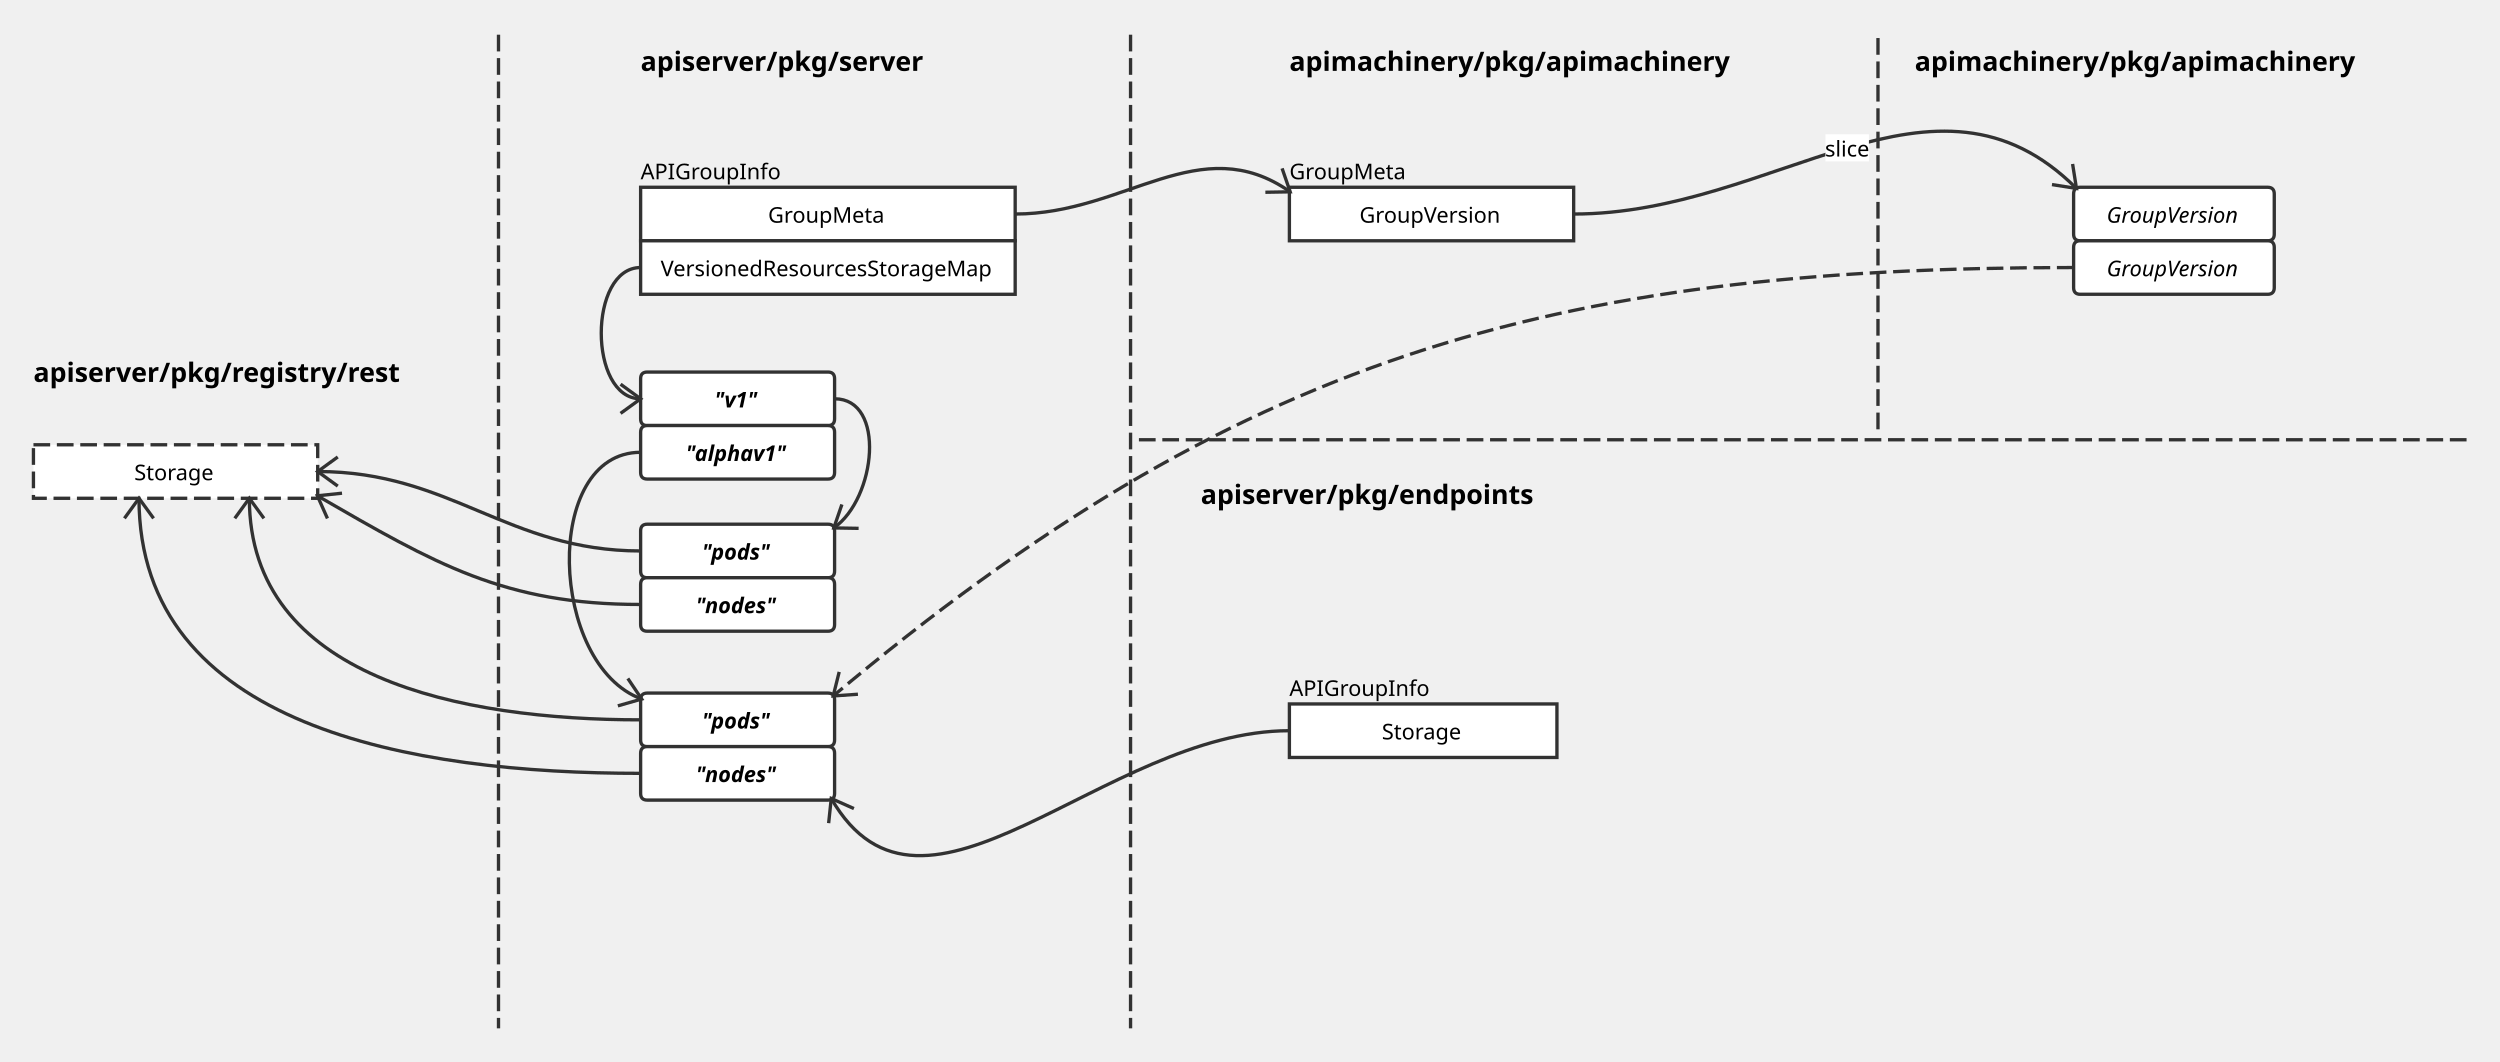
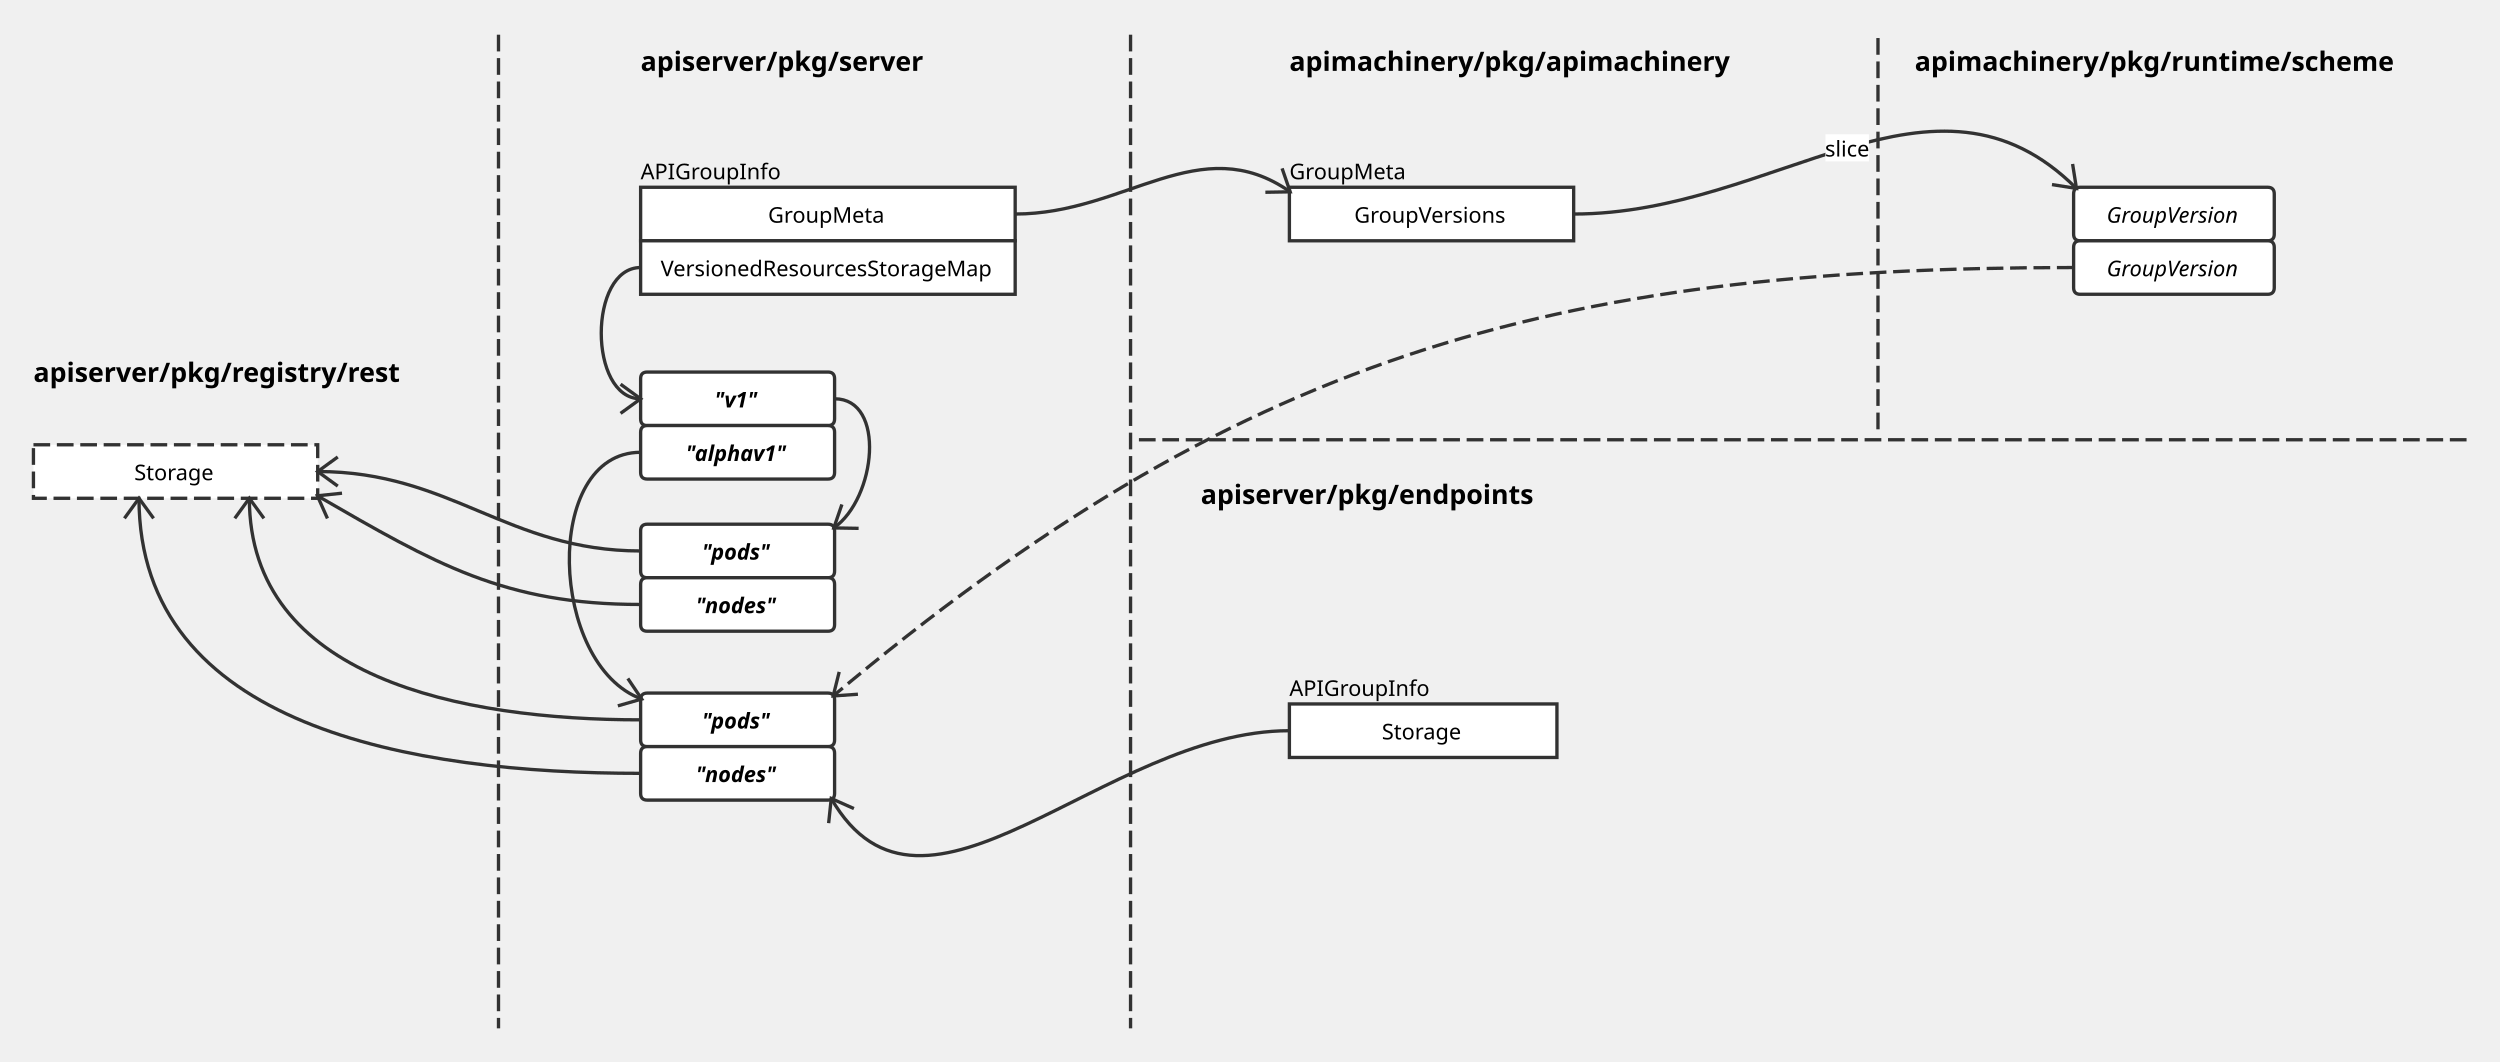
<svg xmlns="http://www.w3.org/2000/svg" id="processonSvg1000" viewBox="21.875 27.0 1495.125 635.0" width="1495.125" height="635.0">
  <defs id="ProcessOnDefs1001">
    <marker id="ProcessOnMarker1035" markerUnits="userSpaceOnUse" orient="auto" markerWidth="14.289" markerHeight="19.055" viewBox="-0.588 -0.809 14.289 19.055" refX="12.0" refY="8.719">
      <path id="ProcessOnPath1036" d="M0 0L12.0 8.719L0 17.437" stroke="#323232" stroke-width="2.0" fill="none" transform="matrix(1.0,0.0,0.0,1.0,0.0,0.0)" />
    </marker>
    <marker id="ProcessOnMarker1039" markerUnits="userSpaceOnUse" orient="auto" markerWidth="14.289" markerHeight="19.055" viewBox="-0.588 -0.809 14.289 19.055" refX="12.0" refY="8.719">
      <path id="ProcessOnPath1040" d="M0 0L12.0 8.719L0 17.437" stroke="#323232" stroke-width="2.0" fill="none" transform="matrix(1.0,0.0,0.0,1.0,0.0,0.0)" />
    </marker>
    <marker id="ProcessOnMarker1055" markerUnits="userSpaceOnUse" orient="auto" markerWidth="14.289" markerHeight="19.055" viewBox="-0.588 -0.809 14.289 19.055" refX="12.0" refY="8.719">
      <path id="ProcessOnPath1056" d="M0 0L12.0 8.719L0 17.437" stroke="#323232" stroke-width="2.0" fill="none" transform="matrix(1.0,0.0,0.0,1.0,0.0,0.0)" />
    </marker>
    <marker id="ProcessOnMarker1067" markerUnits="userSpaceOnUse" orient="auto" markerWidth="14.289" markerHeight="19.055" viewBox="-0.588 -0.809 14.289 19.055" refX="12.0" refY="8.719">
      <path id="ProcessOnPath1068" d="M0 0L12.0 8.719L0 17.437" stroke="#323232" stroke-width="2.0" fill="none" transform="matrix(1.0,0.0,0.0,1.0,0.0,0.0)" />
    </marker>
    <marker id="ProcessOnMarker1086" markerUnits="userSpaceOnUse" orient="auto" markerWidth="14.289" markerHeight="19.055" viewBox="-0.588 -0.809 14.289 19.055" refX="12.0" refY="8.719">
      <path id="ProcessOnPath1087" d="M0 0L12.0 8.719L0 17.437" stroke="#323232" stroke-width="2.0" fill="none" transform="matrix(1.0,0.0,0.0,1.0,0.0,0.0)" />
    </marker>
    <marker id="ProcessOnMarker1090" markerUnits="userSpaceOnUse" orient="auto" markerWidth="14.289" markerHeight="19.055" viewBox="-0.588 -0.809 14.289 19.055" refX="12.0" refY="8.719">
      <path id="ProcessOnPath1091" d="M0 0L12.0 8.719L0 17.437" stroke="#323232" stroke-width="2.0" fill="none" transform="matrix(1.0,0.0,0.0,1.0,0.0,0.0)" />
    </marker>
    <marker id="ProcessOnMarker1114" markerUnits="userSpaceOnUse" orient="auto" markerWidth="14.289" markerHeight="19.055" viewBox="-0.588 -0.809 14.289 19.055" refX="12.0" refY="8.719">
      <path id="ProcessOnPath1115" d="M0 0L12.0 8.719L0 17.437" stroke="#323232" stroke-width="2.0" fill="none" transform="matrix(1.0,0.0,0.0,1.0,0.0,0.0)" />
    </marker>
    <marker id="ProcessOnMarker1118" markerUnits="userSpaceOnUse" orient="auto" markerWidth="14.289" markerHeight="19.055" viewBox="-0.588 -0.809 14.289 19.055" refX="12.0" refY="8.719">
      <path id="ProcessOnPath1119" d="M0 0L12.0 8.719L0 17.437" stroke="#323232" stroke-width="2.0" fill="none" transform="matrix(1.0,0.0,0.0,1.0,0.0,0.0)" />
    </marker>
    <marker id="ProcessOnMarker1122" markerUnits="userSpaceOnUse" orient="auto" markerWidth="14.289" markerHeight="19.055" viewBox="-0.588 -0.809 14.289 19.055" refX="12.0" refY="8.719">
      <path id="ProcessOnPath1123" d="M0 0L12.0 8.719L0 17.437" stroke="#323232" stroke-width="2.0" fill="none" transform="matrix(1.0,0.0,0.0,1.0,0.0,0.0)" />
    </marker>
    <marker id="ProcessOnMarker1126" markerUnits="userSpaceOnUse" orient="auto" markerWidth="14.289" markerHeight="19.055" viewBox="-0.588 -0.809 14.289 19.055" refX="12.0" refY="8.719">
      <path id="ProcessOnPath1127" d="M0 0L12.0 8.719L0 17.437" stroke="#323232" stroke-width="2.0" fill="none" transform="matrix(1.0,0.0,0.0,1.0,0.0,0.0)" />
    </marker>
    <marker id="ProcessOnMarker1142" markerUnits="userSpaceOnUse" orient="auto" markerWidth="14.289" markerHeight="19.055" viewBox="-0.588 -0.809 14.289 19.055" refX="12.0" refY="8.719">
      <path id="ProcessOnPath1143" d="M0 0L12.0 8.719L0 17.437" stroke="#323232" stroke-width="2.0" fill="none" transform="matrix(1.0,0.0,0.0,1.0,0.0,0.0)" />
    </marker>
  </defs>
  <g id="ProcessOnG1002">
    <path id="ProcessOnPath1003" d="M21.875 27.0H1517.0V662.0H21.875V27.0Z" fill="none" />
    <g id="ProcessOnG1004">
      <g id="ProcessOnG1005" transform="matrix(1.0,0.0,0.0,1.0,405.0,47.0)" opacity="1.0">
        <path id="ProcessOnPath1006" d="M0.0 0.0L188.0 0.0L188.0 32.0L0.0 32.0Z" stroke="none" stroke-width="0.0" stroke-dasharray="none" opacity="1.0" fill="none" />
        <g id="ProcessOnG1007" transform="matrix(1.0,0.0,0.0,1.0,0.0,6.0)">
          <text id="ProcessOnText1008" fill="#000000" font-size="16" x="0.0" y="16.4" font-family="微软雅黑" font-weight="bold" font-style="normal" text-decoration="none" family="微软雅黑" text-anchor="start" size="16">apiserver/pkg/server</text>
        </g>
      </g>
      <g id="ProcessOnG1009" transform="matrix(1.0,0.0,0.0,1.0,405.0,119.0)" opacity="1.0">
        <path id="ProcessOnPath1010" d="M0.0 0.0L170.0 0.0L170.0 20.0L0.0 20.0Z" stroke="none" stroke-width="0.0" stroke-dasharray="none" opacity="1.0" fill="none" />
        <g id="ProcessOnG1011" transform="matrix(1.0,0.0,0.0,1.0,0.0,1.875)">
          <text id="ProcessOnText1012" fill="#000000" font-size="13" x="0.0" y="13.325" font-family="微软雅黑" font-weight="normal" font-style="normal" text-decoration="none" family="微软雅黑" text-anchor="start" size="13">APIGroupInfo</text>
        </g>
      </g>
      <g id="ProcessOnG1013" transform="matrix(1.0,0.0,0.0,1.0,405.0,139.0)" opacity="1.0">
        <path id="ProcessOnPath1014" d="M0.0 0.0L224.0 0.0L224.0 32.0L0.0 32.0Z" stroke="#323232" stroke-width="2.0" stroke-dasharray="none" opacity="1.0" fill="#ffffff" />
        <g id="ProcessOnG1015" transform="matrix(1.0,0.0,0.0,1.0,10.0,7.875)">
          <text id="ProcessOnText1016" fill="#000000" font-size="13" x="101.0" y="13.325" font-family="微软雅黑" font-weight="normal" font-style="normal" text-decoration="none" family="微软雅黑" text-anchor="middle" size="13">GroupMeta</text>
        </g>
      </g>
      <g id="ProcessOnG1017" transform="matrix(1.0,0.0,0.0,1.0,405.0,171.0)" opacity="1.0">
        <path id="ProcessOnPath1018" d="M0.0 0.0L224.0 0.0L224.0 32.0L0.0 32.0Z" stroke="#323232" stroke-width="2.0" stroke-dasharray="none" opacity="1.0" fill="#ffffff" />
        <g id="ProcessOnG1019" transform="matrix(1.0,0.0,0.0,1.0,10.0,7.875)">
          <text id="ProcessOnText1020" fill="#000000" font-size="13" x="101.0" y="13.325" font-family="微软雅黑" font-weight="normal" font-style="normal" text-decoration="none" family="微软雅黑" text-anchor="middle" size="13">VersionedResourcesStorageMap</text>
        </g>
      </g>
      <g id="ProcessOnG1021" transform="matrix(1.0,0.0,0.0,1.0,405.0,249.5)" opacity="1.0">
        <path id="ProcessOnPath1022" d="M0.0 4.0Q0.0 0.0 4.0 0.0L112.0 0.0Q116.0 0.0 116.0 4.0L116.0 28.0Q116.0 32.0 112.0 32.0L4.0 32.0Q0.0 32.0 0.0 28.0Z" stroke="#323232" stroke-width="2.0" stroke-dasharray="none" opacity="1.0" fill="#ffffff" />
        <g id="ProcessOnG1023" transform="matrix(1.0,0.0,0.0,1.0,10.0,7.875)">
          <text id="ProcessOnText1024" fill="#000000" font-size="13" x="47.0" y="13.325" font-family="微软雅黑" font-weight="bold" font-style="italic" text-decoration="none" family="微软雅黑" text-anchor="middle" size="13">"v1"</text>
        </g>
      </g>
      <g id="ProcessOnG1025" transform="matrix(1.0,0.0,0.0,1.0,405.0,340.5)" opacity="1.0">
        <path id="ProcessOnPath1026" d="M0.0 4.0Q0.0 0.0 4.0 0.0L112.0 0.0Q116.0 0.0 116.0 4.0L116.0 28.0Q116.0 32.0 112.0 32.0L4.0 32.0Q0.0 32.0 0.0 28.0Z" stroke="#323232" stroke-width="2.0" stroke-dasharray="none" opacity="1.0" fill="#ffffff" />
        <g id="ProcessOnG1027" transform="matrix(1.0,0.0,0.0,1.0,10.0,7.875)">
          <text id="ProcessOnText1028" fill="#000000" font-size="13" x="47.0" y="13.325" font-family="微软雅黑" font-weight="bold" font-style="italic" text-decoration="none" family="微软雅黑" text-anchor="middle" size="13">"pods"</text>
        </g>
      </g>
      <g id="ProcessOnG1029" transform="matrix(1.0,0.0,0.0,1.0,405.0,372.5)" opacity="1.0">
        <path id="ProcessOnPath1030" d="M0.0 4.0Q0.0 0.0 4.0 0.0L112.0 0.0Q116.0 0.0 116.0 4.0L116.0 28.0Q116.0 32.0 112.0 32.0L4.0 32.0Q0.0 32.0 0.0 28.0Z" stroke="#323232" stroke-width="2.0" stroke-dasharray="none" opacity="1.0" fill="#ffffff" />
        <g id="ProcessOnG1031" transform="matrix(1.0,0.0,0.0,1.0,10.0,7.875)">
          <text id="ProcessOnText1032" fill="#000000" font-size="13" x="47.0" y="13.325" font-family="微软雅黑" font-weight="bold" font-style="italic" text-decoration="none" family="微软雅黑" text-anchor="middle" size="13">"nodes"</text>
        </g>
      </g>
      <g id="ProcessOnG1033">
        <path id="ProcessOnPath1034" d="M405.0 187.0C373.6 187.0 373.6 265.5 405.0 265.5" stroke="#323232" stroke-width="2.0" stroke-dasharray="none" fill="none" marker-end="url(#ProcessOnMarker1035)" />
      </g>
      <g id="ProcessOnG1037">
        <path id="ProcessOnPath1038" d="M521.0 265.5C551.889 265.5 545.845 325.004 520.543 342.721" stroke="#323232" stroke-width="2.0" stroke-dasharray="none" fill="none" marker-end="url(#ProcessOnMarker1039)" />
      </g>
      <g id="ProcessOnG1041" transform="matrix(1.0,0.0,0.0,1.0,793.0,47.0)" opacity="1.0">
        <path id="ProcessOnPath1042" d="M0.0 0.0L260.0 0.0L260.0 32.0L0.0 32.0Z" stroke="none" stroke-width="0.0" stroke-dasharray="none" opacity="1.0" fill="none" />
        <g id="ProcessOnG1043" transform="matrix(1.0,0.0,0.0,1.0,0.0,6.0)">
          <text id="ProcessOnText1044" fill="#000000" font-size="16" x="0.0" y="16.4" font-family="微软雅黑" font-weight="bold" font-style="normal" text-decoration="none" family="微软雅黑" text-anchor="start" size="16">apimachinery/pkg/apimachinery</text>
        </g>
      </g>
      <g id="ProcessOnG1045" transform="matrix(1.0,0.0,0.0,1.0,793.0,119.0)" opacity="1.0">
        <path id="ProcessOnPath1046" d="M0.0 0.0L170.0 0.0L170.0 20.0L0.0 20.0Z" stroke="none" stroke-width="0.0" stroke-dasharray="none" opacity="1.0" fill="none" />
        <g id="ProcessOnG1047" transform="matrix(1.0,0.0,0.0,1.0,0.0,1.875)">
          <text id="ProcessOnText1048" fill="#000000" font-size="13" x="0.0" y="13.325" font-family="微软雅黑" font-weight="normal" font-style="normal" text-decoration="none" family="微软雅黑" text-anchor="start" size="13">GroupMeta</text>
        </g>
      </g>
      <g id="ProcessOnG1049" transform="matrix(1.0,0.0,0.0,1.0,793.0,139.0)" opacity="1.0">
        <path id="ProcessOnPath1050" d="M0.0 0.0L170.0 0.0L170.0 32.0L0.0 32.0Z" stroke="#323232" stroke-width="2.0" stroke-dasharray="none" opacity="1.0" fill="#ffffff" />
        <g id="ProcessOnG1051" transform="matrix(1.0,0.0,0.0,1.0,10.0,7.875)">
-           <text id="ProcessOnText1052" fill="#000000" font-size="13" x="74.0" y="13.325" font-family="微软雅黑" font-weight="normal" font-style="normal" text-decoration="none" family="微软雅黑" text-anchor="middle" size="13">GroupVersion</text>
+           <text id="ProcessOnText1052" fill="#000000" font-size="13" x="74.0" y="13.325" font-family="微软雅黑" font-weight="normal" font-style="normal" text-decoration="none" family="微软雅黑" text-anchor="middle" size="13">GroupVersions</text>
        </g>
      </g>
      <g id="ProcessOnG1053">
        <path id="ProcessOnPath1054" d="M629.0 155.0C694.997 155.0 739.396 103.866 793.457 141.721" stroke="#323232" stroke-width="2.0" stroke-dasharray="none" fill="none" marker-end="url(#ProcessOnMarker1055)" />
      </g>
      <g id="ProcessOnG1057" transform="matrix(1.0,0.0,0.0,1.0,1262.0,139.0)" opacity="1.0">
        <path id="ProcessOnPath1058" d="M0.0 4.0Q0.0 0.0 4.0 0.0L116.0 0.0Q120.0 0.0 120.0 4.0L120.0 28.0Q120.0 32.0 116.0 32.0L4.0 32.0Q0.0 32.0 0.0 28.0Z" stroke="#323232" stroke-width="2.0" stroke-dasharray="none" opacity="1.0" fill="#ffffff" />
        <g id="ProcessOnG1059" transform="matrix(1.0,0.0,0.0,1.0,10.0,7.875)">
          <text id="ProcessOnText1060" fill="#000000" font-size="13" x="49.0" y="13.325" font-family="微软雅黑" font-weight="normal" font-style="italic" text-decoration="none" family="微软雅黑" text-anchor="middle" size="13">GroupVersion</text>
        </g>
      </g>
      <g id="ProcessOnG1061" transform="matrix(1.0,0.0,0.0,1.0,1262.0,171.0)" opacity="1.0">
        <path id="ProcessOnPath1062" d="M0.0 4.0Q0.0 0.0 4.0 0.0L116.0 0.0Q120.0 0.0 120.0 4.0L120.0 28.0Q120.0 32.0 116.0 32.0L4.0 32.0Q0.0 32.0 0.0 28.0Z" stroke="#323232" stroke-width="2.0" stroke-dasharray="none" opacity="1.0" fill="#ffffff" />
        <g id="ProcessOnG1063" transform="matrix(1.0,0.0,0.0,1.0,10.0,7.875)">
          <text id="ProcessOnText1064" fill="#000000" font-size="13" x="49.0" y="13.325" font-family="微软雅黑" font-weight="normal" font-style="italic" text-decoration="none" family="微软雅黑" text-anchor="middle" size="13">GroupVersion</text>
        </g>
      </g>
      <g id="ProcessOnG1065">
        <path id="ProcessOnPath1066" d="M963.0 155.0C1083.438 155 1178.544 54.544 1263.707 139.707" stroke="#323232" stroke-width="2.0" stroke-dasharray="none" fill="none" marker-end="url(#ProcessOnMarker1067)" />
        <g id="ProcessOnG1069" transform="matrix(1.0,0.0,0.0,1.0,1126.582,107.2925)">
          <path id="ProcessOnPath1070" d="M0 0H26.0V16.25H0Z" fill="#fff" transform="matrix(1.0,0.0,0.0,1.0,-13.0,0.0)" />
          <text id="ProcessOnText1071" fill="#000000" font-size="13" x="0.0" y="13.325" font-family="微软雅黑" font-weight="normal" font-style="normal" text-decoration="none" family="微软雅黑" text-anchor="middle" size="13">slice</text>
        </g>
      </g>
      <g id="ProcessOnG1072" transform="matrix(1.0,0.0,0.0,1.0,405.0,281.5)" opacity="1.0">
        <path id="ProcessOnPath1073" d="M0.0 4.0Q0.0 0.0 4.0 0.0L112.0 0.0Q116.0 0.0 116.0 4.0L116.0 28.0Q116.0 32.0 112.0 32.0L4.0 32.0Q0.0 32.0 0.0 28.0Z" stroke="#323232" stroke-width="2.0" stroke-dasharray="none" opacity="1.0" fill="#ffffff" />
        <g id="ProcessOnG1074" transform="matrix(1.0,0.0,0.0,1.0,10.0,7.875)">
          <text id="ProcessOnText1075" fill="#000000" font-size="13" x="47.0" y="13.325" font-family="微软雅黑" font-weight="bold" font-style="italic" text-decoration="none" family="微软雅黑" text-anchor="middle" size="13">"alphav1"</text>
        </g>
      </g>
      <g id="ProcessOnG1076" transform="matrix(1.0,0.0,0.0,1.0,405.0,441.5)" opacity="1.0">
        <path id="ProcessOnPath1077" d="M0.0 4.0Q0.0 0.0 4.0 0.0L112.0 0.0Q116.0 0.0 116.0 4.0L116.0 28.0Q116.0 32.0 112.0 32.0L4.0 32.0Q0.0 32.0 0.0 28.0Z" stroke="#323232" stroke-width="2.0" stroke-dasharray="none" opacity="1.0" fill="#ffffff" />
        <g id="ProcessOnG1078" transform="matrix(1.0,0.0,0.0,1.0,10.0,7.875)">
          <text id="ProcessOnText1079" fill="#000000" font-size="13" x="47.0" y="13.325" font-family="微软雅黑" font-weight="bold" font-style="italic" text-decoration="none" family="微软雅黑" text-anchor="middle" size="13">"pods"</text>
        </g>
      </g>
      <g id="ProcessOnG1080" transform="matrix(1.0,0.0,0.0,1.0,405.0,473.5)" opacity="1.0">
        <path id="ProcessOnPath1081" d="M0.0 4.0Q0.0 0.0 4.0 0.0L112.0 0.0Q116.0 0.0 116.0 4.0L116.0 28.0Q116.0 32.0 112.0 32.0L4.0 32.0Q0.0 32.0 0.0 28.0Z" stroke="#323232" stroke-width="2.0" stroke-dasharray="none" opacity="1.0" fill="#ffffff" />
        <g id="ProcessOnG1082" transform="matrix(1.0,0.0,0.0,1.0,10.0,7.875)">
          <text id="ProcessOnText1083" fill="#000000" font-size="13" x="47.0" y="13.325" font-family="微软雅黑" font-weight="bold" font-style="italic" text-decoration="none" family="微软雅黑" text-anchor="middle" size="13">"nodes"</text>
        </g>
      </g>
      <g id="ProcessOnG1084">
        <path id="ProcessOnPath1085" d="M405.0 297.5C345.979 297.5 350.176 424.866 405.638 445.052" stroke="#323232" stroke-width="2.0" stroke-dasharray="none" fill="none" marker-end="url(#ProcessOnMarker1086)" />
      </g>
      <g id="ProcessOnG1088">
        <path id="ProcessOnPath1089" d="M1262.0 187.0C948.068 187.0 760.656 241.422 520.17 443.214" stroke="#323232" stroke-width="2.0" stroke-dasharray="10.0 4.0" fill="none" marker-end="url(#ProcessOnMarker1090)" />
      </g>
      <g id="ProcessOnG1092" transform="matrix(1.0,0.0,0.0,1.0,740.0,306.0)" opacity="1.0">
        <path id="ProcessOnPath1093" d="M0.0 0.0L260.0 0.0L260.0 32.0L0.0 32.0Z" stroke="none" stroke-width="0.0" stroke-dasharray="none" opacity="1.0" fill="none" />
        <g id="ProcessOnG1094" transform="matrix(1.0,0.0,0.0,1.0,0.0,6.0)">
          <text id="ProcessOnText1095" fill="#000000" font-size="16" x="0.0" y="16.4" font-family="微软雅黑" font-weight="bold" font-style="normal" text-decoration="none" family="微软雅黑" text-anchor="start" size="16">apiserver/pkg/endpoints</text>
        </g>
      </g>
      <g id="ProcessOnG1096" transform="matrix(1.0,0.0,0.0,1.0,793.0,428.0)" opacity="1.0">
        <path id="ProcessOnPath1097" d="M0.0 0.0L160.0 0.0L160.0 20.0L0.0 20.0Z" stroke="none" stroke-width="0.0" stroke-dasharray="none" opacity="1.0" fill="none" />
        <g id="ProcessOnG1098" transform="matrix(1.0,0.0,0.0,1.0,0.0,1.875)">
          <text id="ProcessOnText1099" fill="#000000" font-size="13" x="0.0" y="13.325" font-family="微软雅黑" font-weight="normal" font-style="normal" text-decoration="none" family="微软雅黑" text-anchor="start" size="13">APIGroupInfo</text>
        </g>
      </g>
      <g id="ProcessOnG1100" transform="matrix(1.0,0.0,0.0,1.0,793.0,448.0)" opacity="1.0">
        <path id="ProcessOnPath1101" d="M0.0 0.0L160.0 0.0L160.0 32.0L0.0 32.0Z" stroke="#323232" stroke-width="2.0" stroke-dasharray="none" opacity="1.0" fill="#ffffff" />
        <g id="ProcessOnG1102" transform="matrix(1.0,0.0,0.0,1.0,10.0,7.875)">
          <text id="ProcessOnText1103" fill="#000000" font-size="13" x="69.0" y="13.325" font-family="微软雅黑" font-weight="normal" font-style="normal" text-decoration="none" family="微软雅黑" text-anchor="middle" size="13">Storage</text>
        </g>
      </g>
      <g id="ProcessOnG1104" transform="matrix(1.0,0.0,0.0,1.0,41.875,233.0)" opacity="1.0">
        <path id="ProcessOnPath1105" d="M0.0 0.0L290.25 0.0L290.25 32.0L0.0 32.0Z" stroke="none" stroke-width="0.0" stroke-dasharray="none" opacity="1.0" fill="none" />
        <g id="ProcessOnG1106" transform="matrix(1.0,0.0,0.0,1.0,0.0,6.0)">
          <text id="ProcessOnText1107" fill="#000000" font-size="16" x="0.0" y="16.4" font-family="微软雅黑" font-weight="bold" font-style="normal" text-decoration="none" family="微软雅黑" text-anchor="start" size="16">apiserver/pkg/registry/rest</text>
        </g>
      </g>
      <g id="ProcessOnG1108" transform="matrix(1.0,0.0,0.0,1.0,41.875,293.0)" opacity="1.0">
        <path id="ProcessOnPath1109" d="M0.0 0.0L170.0 0.0L170.0 32.0L0.0 32.0Z" stroke="#323232" stroke-width="2.0" stroke-dasharray="10.0 4.0" opacity="1.0" fill="#ffffff" />
        <g id="ProcessOnG1110" transform="matrix(1.0,0.0,0.0,1.0,10.0,7.875)">
          <text id="ProcessOnText1111" fill="#000000" font-size="13" x="74.0" y="13.325" font-family="微软雅黑" font-weight="normal" font-style="normal" text-decoration="none" family="微软雅黑" text-anchor="middle" size="13">Storage</text>
        </g>
      </g>
      <g id="ProcessOnG1112">
        <path id="ProcessOnPath1113" d="M405.0 356.5C325.448 356.5 291.427 309.0 211.875 309.0" stroke="#323232" stroke-width="2.0" stroke-dasharray="none" fill="none" marker-end="url(#ProcessOnMarker1114)" />
      </g>
      <g id="ProcessOnG1116">
        <path id="ProcessOnPath1117" d="M405.0 388.5C323.414 388.5 282.325 364.293 211.67 323.5" stroke="#323232" stroke-width="2.0" stroke-dasharray="none" fill="none" marker-end="url(#ProcessOnMarker1118)" />
      </g>
      <g id="ProcessOnG1120">
        <path id="ProcessOnPath1121" d="M405.0 457.5C297.436 457.5 171 432.564 171.0 325.0" stroke="#323232" stroke-width="2.0" stroke-dasharray="none" fill="none" marker-end="url(#ProcessOnMarker1122)" />
      </g>
      <g id="ProcessOnG1124">
        <path id="ProcessOnPath1125" d="M405.0 489.5C268.144 489.5 105 461.856 105.0 325.0" stroke="#323232" stroke-width="2.0" stroke-dasharray="none" fill="none" marker-end="url(#ProcessOnMarker1126)" />
      </g>
      <g id="ProcessOnG1128">
        <path id="ProcessOnPath1129" d="M320.0 47.75L320.0 344.875L320.0 344.875L320.0 642.0" stroke="#323232" stroke-width="2.0" stroke-dasharray="10.0 4.0" fill="none" />
      </g>
      <g id="ProcessOnG1130">
        <path id="ProcessOnPath1131" d="M698.0 47.75L698.0 344.875L698.0 344.875L698.0 642.0" stroke="#323232" stroke-width="2.0" stroke-dasharray="10.0 4.0" fill="none" />
      </g>
      <g id="ProcessOnG1132">
        <path id="ProcessOnPath1133" d="M1145.0 49.75L1145.0 167.875L1145.0 167.875L1145.0 286.0" stroke="#323232" stroke-width="2.0" stroke-dasharray="10.0 4.0" fill="none" />
      </g>
      <g id="ProcessOnG1134" transform="matrix(1.0,0.0,0.0,1.0,1167.0,47.0)" opacity="1.0">
-         <path id="ProcessOnPath1135" d="M0.0 0.0L260.0 0.0L260.0 32.0L0.0 32.0Z" stroke="none" stroke-width="0.0" stroke-dasharray="none" opacity="1.0" fill="none" />
+         <path id="ProcessOnPath1135" d="M0.0 0.0L300.0 0.0L300.0 32.0L0.0 32.0Z" stroke="none" stroke-width="0.0" stroke-dasharray="none" opacity="1.0" fill="none" />
        <g id="ProcessOnG1136" transform="matrix(1.0,0.0,0.0,1.0,0.0,6.0)">
-           <text id="ProcessOnText1137" fill="#000000" font-size="16" x="0.0" y="16.4" font-family="微软雅黑" font-weight="bold" font-style="normal" text-decoration="none" family="微软雅黑" text-anchor="start" size="16">apimachinery/pkg/apimachinery</text>
+           <text id="ProcessOnText1137" fill="#000000" font-size="16" x="0.0" y="16.4" font-family="微软雅黑" font-weight="bold" font-style="normal" text-decoration="none" family="微软雅黑" text-anchor="start" size="16">apimachinery/pkg/runtime/scheme</text>
        </g>
      </g>
      <g id="ProcessOnG1138">
        <path id="ProcessOnPath1139" d="M703.0 290.0L1100.0 290.0L1100.0 290.0L1497.0 290.0" stroke="#323232" stroke-width="2.0" stroke-dasharray="10.0 4.0" fill="none" />
      </g>
      <g id="ProcessOnG1140">
        <path id="ProcessOnPath1141" d="M793.0 464.0C682.207 464.0 574.396 600.485 519.0 504.536" stroke="#323232" stroke-width="2.0" stroke-dasharray="none" fill="none" marker-end="url(#ProcessOnMarker1142)" />
      </g>
    </g>
  </g>
</svg>
